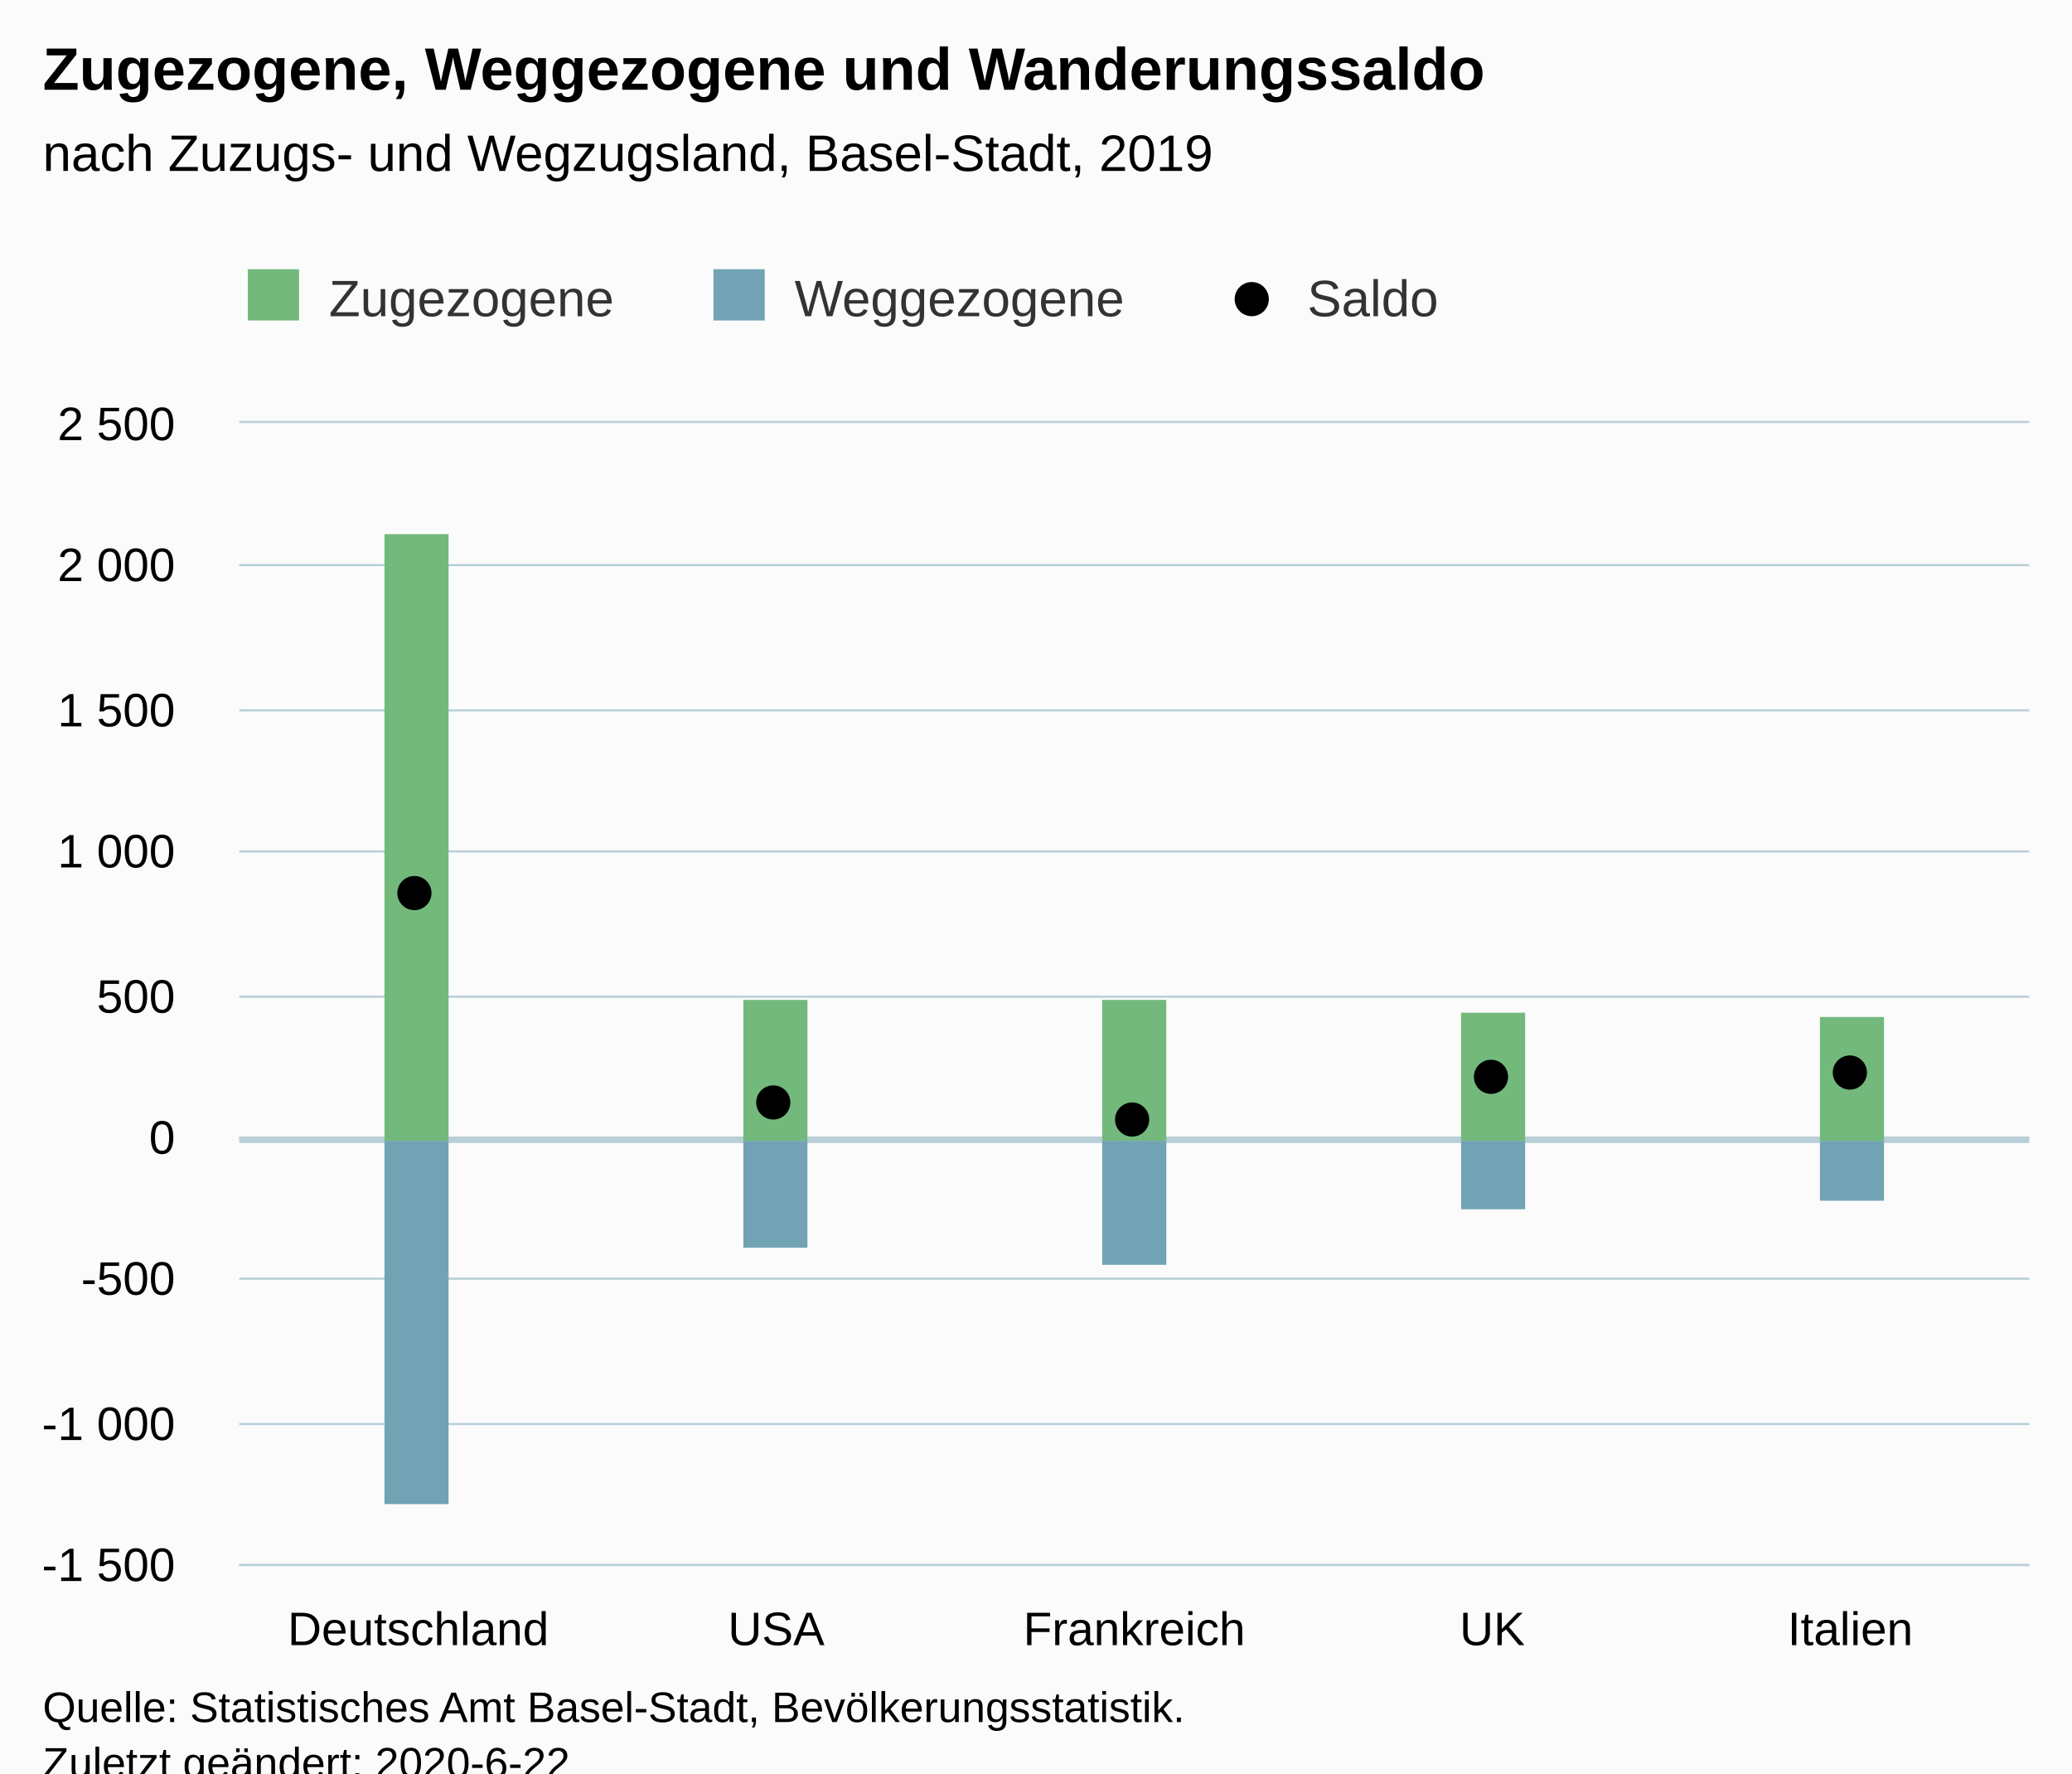
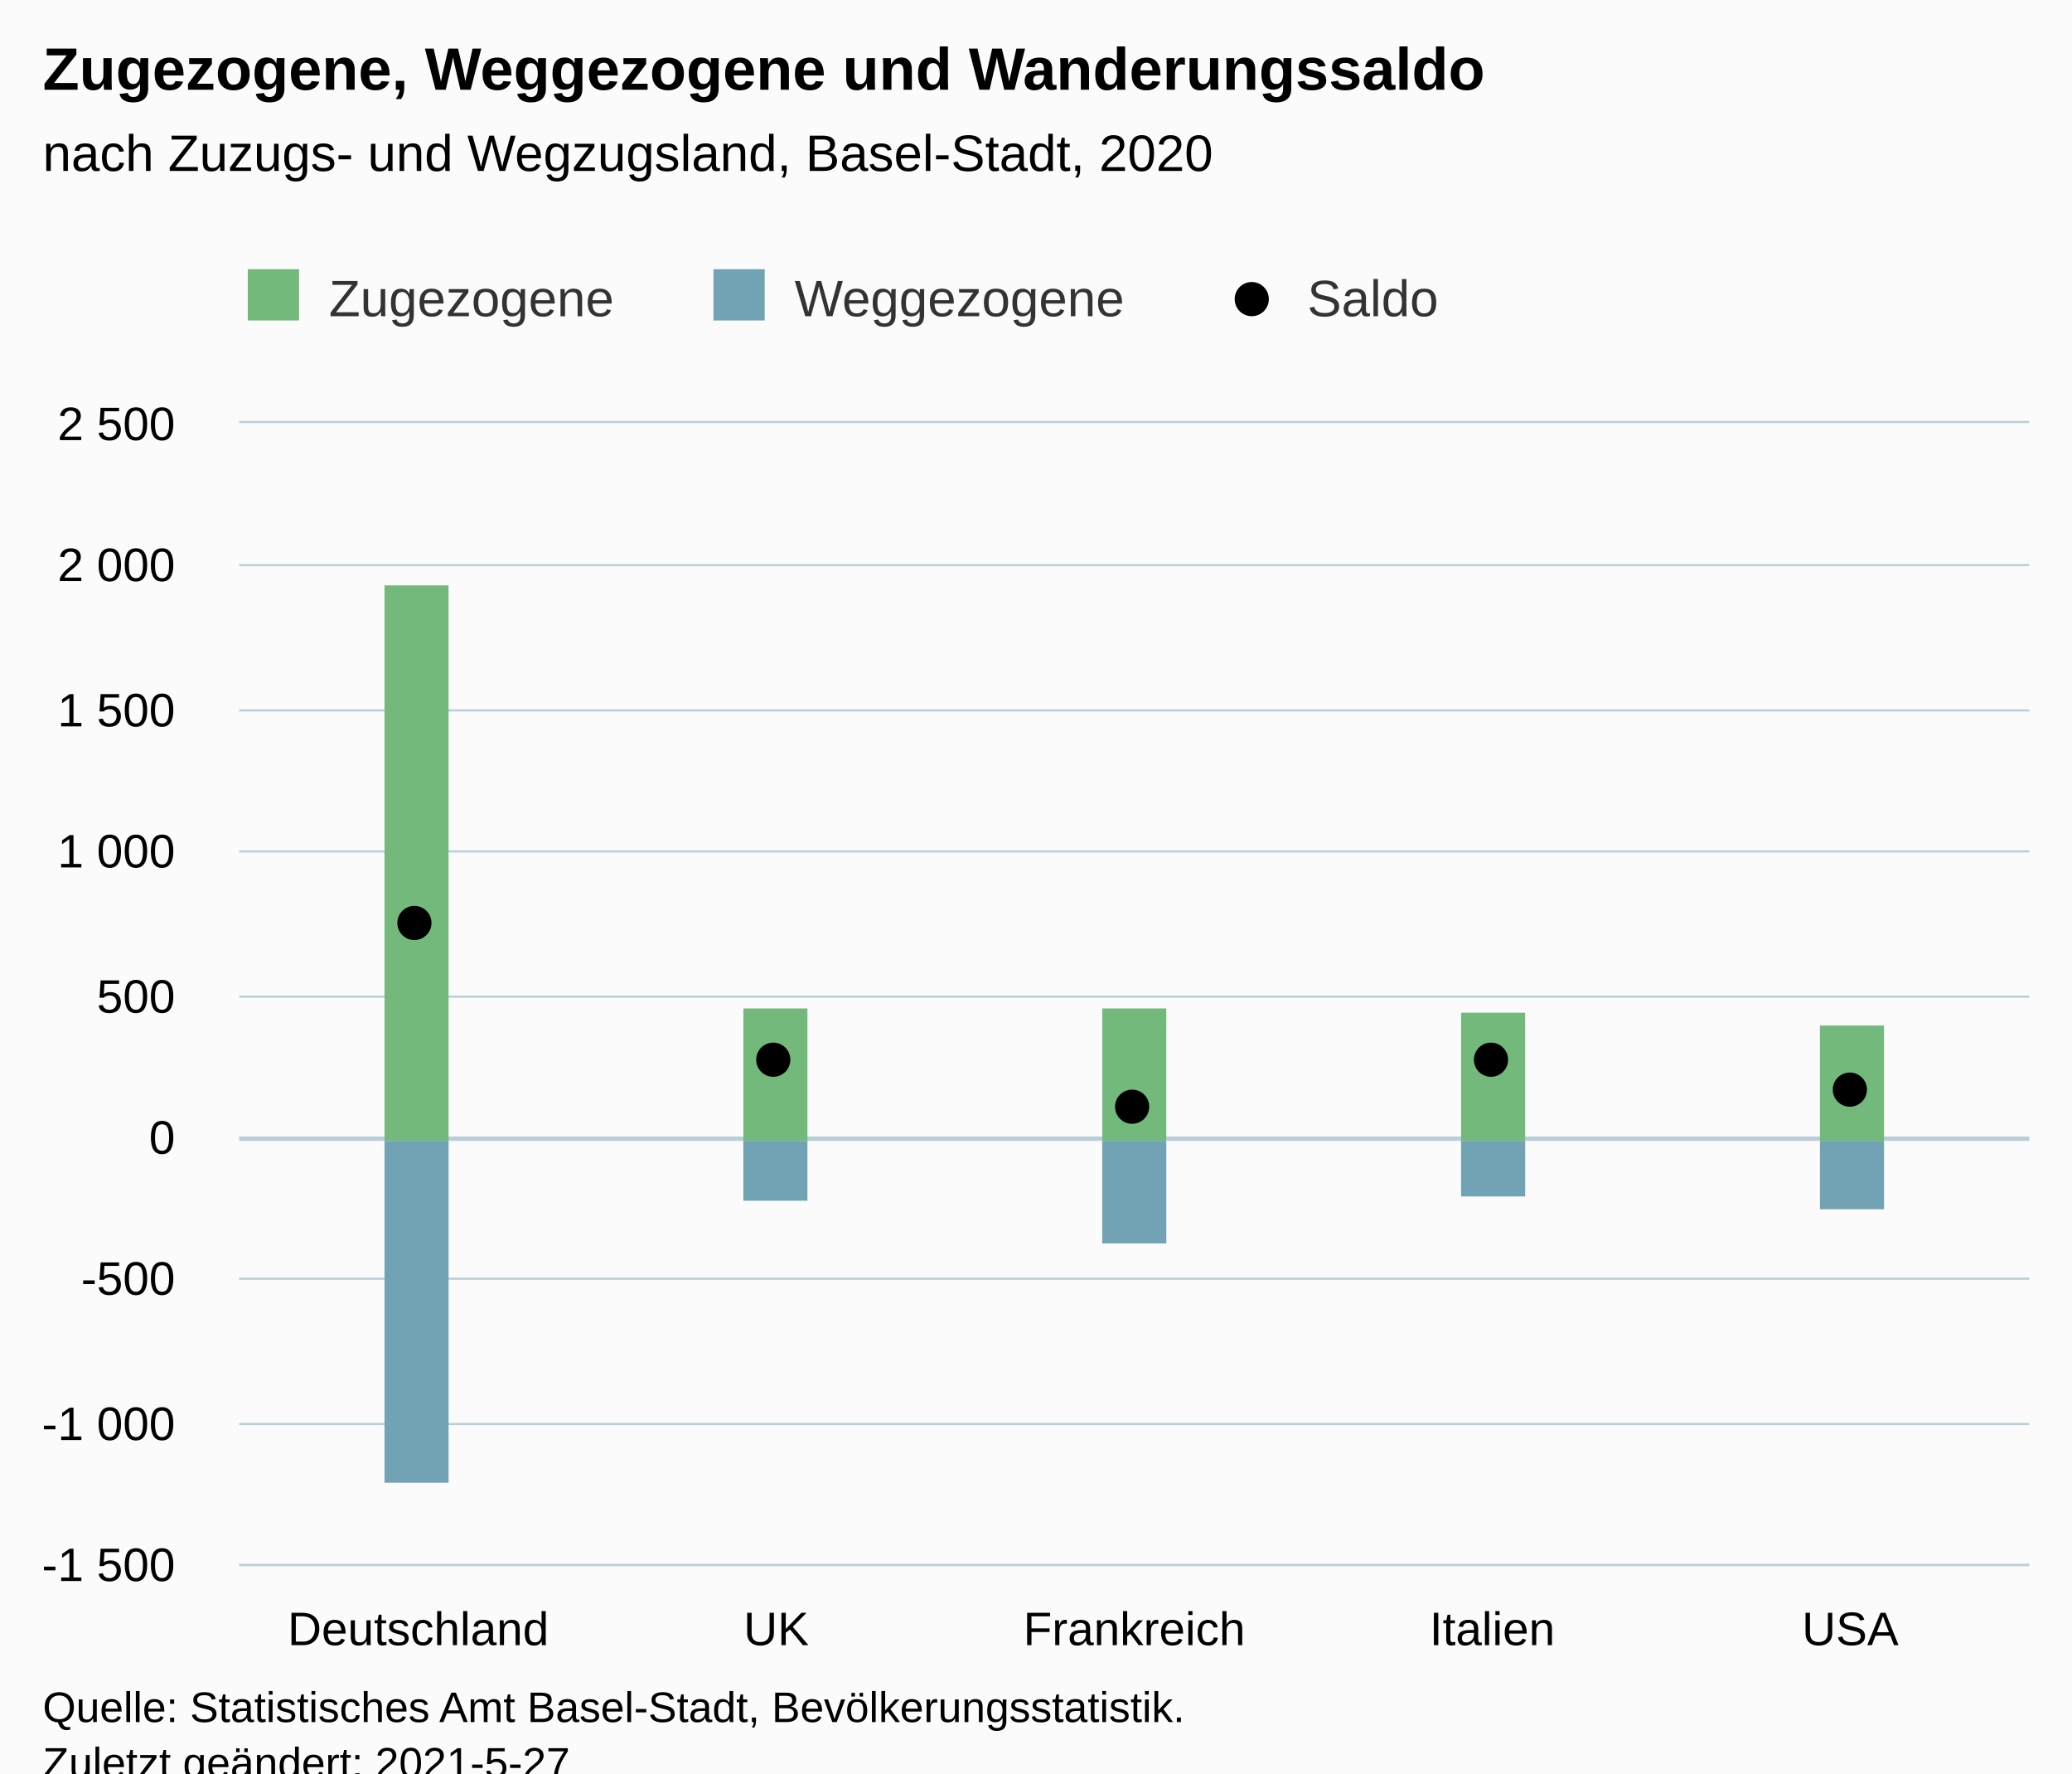
<svg xmlns="http://www.w3.org/2000/svg" version="1.1" class="highcharts-root" style="font-family:Arial;font-size:12px;" viewBox="0 0 485 415">
  <defs>
-     <clipPath id="highcharts-2yd5w48-21-">
+     <clipPath id="highcharts-royow7m-22-">
      <rect x="0" y="0" width="419" height="267" fill="none" />
    </clipPath>
-     <clipPath id="highcharts-2yd5w48-27-">
+     <clipPath id="highcharts-royow7m-28-">
      <rect x="0" y="0" width="419" height="267" fill="none" />
+     </clipPath>
+     <clipPath id="highcharts-royow7m-39-">
+       <rect x="56" y="99" width="419" height="267" fill="none" />
    </clipPath>
  </defs>
  <rect fill="#fbfbfb" class="highcharts-background" x="0" y="0" width="485" height="428" rx="0" ry="0" />
  <rect fill="none" class="highcharts-plot-background" x="56" y="99" width="419" height="267" />
  <g class="highcharts-pane-group" data-z-index="0" />
  <g class="highcharts-plot-lines-0" data-z-index="0">
-     <path fill="none" class="highcharts-plot-line " stroke="#B9CFD7" stroke-width="1.5" d="M 56 266.75 L 475 266.75" />
+     <path fill="none" class="highcharts-plot-line " stroke="#B9CFD7" stroke-width="1" d="M 56 266.5 L 475 266.5" />
  </g>
  <g class="highcharts-grid highcharts-xaxis-grid" data-z-index="1">
    <path fill="none" data-z-index="1" class="highcharts-grid-line" d="M 139.5 99 L 139.5 366" opacity="1" />
    <path fill="none" data-z-index="1" class="highcharts-grid-line" d="M 223.5 99 L 223.5 366" opacity="1" />
    <path fill="none" data-z-index="1" class="highcharts-grid-line" d="M 306.5 99 L 306.5 366" opacity="1" />
    <path fill="none" data-z-index="1" class="highcharts-grid-line" d="M 390.5 99 L 390.5 366" opacity="1" />
    <path fill="none" data-z-index="1" class="highcharts-grid-line" d="M 474.5 99 L 474.5 366" opacity="1" />
    <path fill="none" data-z-index="1" class="highcharts-grid-line" d="M 55.5 99 L 55.5 366" opacity="1" />
  </g>
  <g class="highcharts-grid highcharts-yaxis-grid" data-z-index="1">
    <path fill="none" stroke="#B9CFD7" stroke-width="0.5" data-z-index="1" class="highcharts-grid-line" d="M 56 366.25 L 475 366.25" opacity="1" />
    <path fill="none" stroke="#B9CFD7" stroke-width="0.5" data-z-index="1" class="highcharts-grid-line" d="M 56 333.25 L 475 333.25" opacity="1" />
    <path fill="none" stroke="#B9CFD7" stroke-width="0.5" data-z-index="1" class="highcharts-grid-line" d="M 56 299.25 L 475 299.25" opacity="1" />
    <path fill="none" stroke="#B9CFD7" stroke-width="0.5" data-z-index="1" class="highcharts-grid-line" d="M 56 266.25 L 475 266.25" opacity="1" />
    <path fill="none" stroke="#B9CFD7" stroke-width="0.5" data-z-index="1" class="highcharts-grid-line" d="M 56 233.25 L 475 233.25" opacity="1" />
    <path fill="none" stroke="#B9CFD7" stroke-width="0.5" data-z-index="1" class="highcharts-grid-line" d="M 56 199.25 L 475 199.25" opacity="1" />
    <path fill="none" stroke="#B9CFD7" stroke-width="0.5" data-z-index="1" class="highcharts-grid-line" d="M 56 166.25 L 475 166.25" opacity="1" />
    <path fill="none" stroke="#B9CFD7" stroke-width="0.5" data-z-index="1" class="highcharts-grid-line" d="M 56 132.25 L 475 132.25" opacity="1" />
    <path fill="none" stroke="#B9CFD7" stroke-width="0.5" data-z-index="1" class="highcharts-grid-line" d="M 56 98.75 L 475 98.75" opacity="1" />
  </g>
  <rect fill="none" class="highcharts-plot-border" data-z-index="1" x="56" y="99" width="419" height="267" />
  <g class="highcharts-axis highcharts-xaxis" data-z-index="2">
    <path fill="none" class="highcharts-axis-line" stroke="#B9CFD7" stroke-width="0.5" data-z-index="7" d="M 56 366.25 L 475 366.25" />
  </g>
  <g class="highcharts-axis highcharts-yaxis" data-z-index="2">
    <path fill="none" class="highcharts-axis-line" data-z-index="7" d="M 56 99 L 56 366" />
  </g>
  <g class="highcharts-series-group" data-z-index="3">
-     <g class="highcharts-series highcharts-series-0 highcharts-column-series" data-z-index="0.1" opacity="1" transform="translate(56,99) scale(1 1)" clip-path="url(#highcharts-2yd5w48-27-)">
-       <rect x="34" y="26" width="15" height="142" fill="#73B97C" opacity="1" class="highcharts-point" />
-       <rect x="118" y="135" width="15" height="33" fill="#73B97C" opacity="1" class="highcharts-point" />
-       <rect x="202" y="135" width="15" height="33" fill="#73B97C" opacity="1" class="highcharts-point" />
+     <g class="highcharts-series highcharts-series-0 highcharts-column-series" data-z-index="0.1" opacity="1" transform="translate(56,99) scale(1 1)" clip-path="url(#highcharts-royow7m-28-)">
+       <rect x="34" y="38" width="15" height="130" fill="#73B97C" opacity="1" class="highcharts-point" />
+       <rect x="118" y="137" width="15" height="31" fill="#73B97C" opacity="1" class="highcharts-point" />
+       <rect x="202" y="137" width="15" height="31" fill="#73B97C" opacity="1" class="highcharts-point" />
      <rect x="286" y="138" width="15" height="30" fill="#73B97C" opacity="1" class="highcharts-point" />
-       <rect x="370" y="139" width="15" height="29" fill="#73B97C" opacity="1" class="highcharts-point" />
+       <rect x="370" y="141" width="15" height="27" fill="#73B97C" opacity="1" class="highcharts-point" />
    </g>
    <g class="highcharts-markers highcharts-series-0 highcharts-column-series" data-z-index="0.1" opacity="1" transform="translate(56,99) scale(1 1)" clip-path="none" />
-     <g class="highcharts-series highcharts-series-1 highcharts-column-series" data-z-index="0.1" opacity="1" transform="translate(56,99) scale(1 1)" clip-path="url(#highcharts-2yd5w48-27-)">
-       <rect x="34" y="168" width="15" height="85" fill="#71A3B5" opacity="1" class="highcharts-point highcharts-negative" />
-       <rect x="118" y="168" width="15" height="25" fill="#71A3B5" opacity="1" class="highcharts-point highcharts-negative" />
-       <rect x="202" y="168" width="15" height="29" fill="#71A3B5" opacity="1" class="highcharts-point highcharts-negative" />
-       <rect x="286" y="168" width="15" height="16" fill="#71A3B5" opacity="1" class="highcharts-point highcharts-negative" />
-       <rect x="370" y="168" width="15" height="14" fill="#71A3B5" opacity="1" class="highcharts-point highcharts-negative" />
+     <g class="highcharts-series highcharts-series-1 highcharts-column-series" data-z-index="0.1" opacity="1" transform="translate(56,99) scale(1 1)" clip-path="url(#highcharts-royow7m-28-)">
+       <rect x="34" y="168" width="15" height="80" fill="#71A3B5" opacity="1" class="highcharts-point highcharts-negative" />
+       <rect x="118" y="168" width="15" height="14" fill="#71A3B5" opacity="1" class="highcharts-point highcharts-negative" />
+       <rect x="202" y="168" width="15" height="24" fill="#71A3B5" opacity="1" class="highcharts-point highcharts-negative" />
+       <rect x="286" y="168" width="15" height="13" fill="#71A3B5" opacity="1" class="highcharts-point highcharts-negative" />
+       <rect x="370" y="168" width="15" height="16" fill="#71A3B5" opacity="1" class="highcharts-point highcharts-negative" />
    </g>
    <g class="highcharts-markers highcharts-series-1 highcharts-column-series" data-z-index="0.1" opacity="1" transform="translate(56,99) scale(1 1)" clip-path="none" />
-     <g class="highcharts-series highcharts-series-2 highcharts-scatter-series" data-z-index="0.1" opacity="1" transform="translate(56,99) scale(1 1)" clip-path="url(#highcharts-2yd5w48-27-)" />
+     <g class="highcharts-series highcharts-series-2 highcharts-scatter-series" data-z-index="0.1" opacity="1" transform="translate(56,99) scale(1 1)" clip-path="url(#highcharts-royow7m-28-)" />
    <g class="highcharts-markers highcharts-series-2 highcharts-scatter-series" data-z-index="0.1" opacity="1" transform="translate(56,99) scale(1 1)" clip-path="none">
-       <path fill="#000000" d="M 41 114 A 4 4 0 1 1 41.004 114 Z" opacity="1" class="highcharts-point" />
-       <path fill="#000000" d="M 125 163 A 4 4 0 1 1 125.004 163 Z" opacity="1" class="highcharts-point" />
-       <path fill="#000000" d="M 209 167 A 4 4 0 1 1 209.004 167 Z" opacity="1" class="highcharts-point" />
-       <path fill="#000000" d="M 293 157 A 4 4 0 1 1 293.004 157 Z" opacity="1" class="highcharts-point" />
-       <path fill="#000000" d="M 377 156 A 4 4 0 1 1 377.004 156 Z" opacity="1" class="highcharts-point" />
+       <path fill="#000000" d="M 41 121 A 4 4 0 1 1 41.004 121 Z" opacity="1" class="highcharts-point" />
+       <path fill="#000000" d="M 125 153 A 4 4 0 1 1 125.004 153 Z" opacity="1" class="highcharts-point" />
+       <path fill="#000000" d="M 209 164 A 4 4 0 1 1 209.004 164 Z" opacity="1" class="highcharts-point" />
+       <path fill="#000000" d="M 293 153 A 4 4 0 1 1 293.004 153 Z" opacity="1" class="highcharts-point" />
+       <path fill="#000000" d="M 377 160 A 4 4 0 1 1 377.004 160 Z" opacity="1" class="highcharts-point" />
    </g>
  </g>
  <text x="10" text-anchor="start" class="highcharts-title" data-z-index="4" style="color:#000000;font-size:14px;font-weight:bold;fill:#000000;" y="21">
    <tspan>Zugezogene, Weggezogene und Wanderungssaldo</tspan>
  </text>
  <text x="10" text-anchor="start" class="highcharts-subtitle" data-z-index="4" style="color:#000000;font-size:12px;font-weight:normal;fill:#000000;" y="40">
-     <tspan>nach Zuzugs- und Wegzugsland, Basel-Stadt, 2019</tspan>
+     <tspan>nach Zuzugs- und Wegzugsland, Basel-Stadt, 2020</tspan>
  </text>
  <text x="10" text-anchor="start" class="highcharts-caption" data-z-index="4" style="color:#666666;fill:#666666;" y="400" />
  <g class="highcharts-legend" data-z-index="7" transform="translate(48,56)">
    <rect fill="none" class="highcharts-legend-box" rx="0" ry="0" x="0" y="0" width="298" height="31" visibility="visible" />
    <g data-z-index="1">
      <g>
        <g class="highcharts-legend-item highcharts-column-series highcharts-color-undefined highcharts-series-0" data-z-index="1" transform="translate(8,3)">
          <text x="21" style="color:#333333;cursor:pointer;font-size:12px;font-weight:normal;fill:#333333;" text-anchor="start" data-z-index="2" y="15">
            <tspan>Zugezogene</tspan>
          </text>
          <rect x="2" y="4" width="12" height="12" fill="#73B97C" class="highcharts-point" data-z-index="3" />
        </g>
        <g class="highcharts-legend-item highcharts-column-series highcharts-color-undefined highcharts-series-1" data-z-index="1" transform="translate(117,3)">
          <text x="21" y="15" style="color:#333333;cursor:pointer;font-size:12px;font-weight:normal;fill:#333333;" text-anchor="start" data-z-index="2">
            <tspan>Weggezogene</tspan>
          </text>
          <rect x="2" y="4" width="12" height="12" fill="#71A3B5" class="highcharts-point" data-z-index="3" />
        </g>
        <g class="highcharts-legend-item highcharts-scatter-series highcharts-color-undefined highcharts-series-2" data-z-index="1" transform="translate(237,3)">
          <path fill="none" d="M 0 11 L 16 11" class="highcharts-graph" />
          <path fill="#000000" d="M 8 15 A 4 4 0 1 1 8.004 15 Z" class="highcharts-point" opacity="1" />
          <text x="21" y="15" style="color:#333333;cursor:pointer;font-size:12px;font-weight:normal;fill:#333333;" text-anchor="start" data-z-index="2">
            <tspan>Saldo</tspan>
          </text>
        </g>
      </g>
    </g>
  </g>
  <g class="highcharts-axis-labels highcharts-xaxis-labels" data-z-index="7">
    <text x="97.9" style="color:#000000;cursor:default;font-size:11px;fill:#000000;" text-anchor="middle" transform="translate(0,0)" y="385" opacity="1">Deutschland</text>
-     <text x="181.7" style="color:#000000;cursor:default;font-size:11px;fill:#000000;" text-anchor="middle" transform="translate(0,0)" y="385" opacity="1">USA</text>
+     <text x="181.7" style="color:#000000;cursor:default;font-size:11px;fill:#000000;" text-anchor="middle" transform="translate(0,0)" y="385" opacity="1">UK</text>
    <text x="265.5" style="color:#000000;cursor:default;font-size:11px;fill:#000000;" text-anchor="middle" transform="translate(0,0)" y="385" opacity="1">Frankreich</text>
-     <text x="349.3" style="color:#000000;cursor:default;font-size:11px;fill:#000000;" text-anchor="middle" transform="translate(0,0)" y="385" opacity="1">UK</text>
-     <text x="433.1" style="color:#000000;cursor:default;font-size:11px;fill:#000000;" text-anchor="middle" transform="translate(0,0)" y="385" opacity="1">Italien</text>
+     <text x="349.3" style="color:#000000;cursor:default;font-size:11px;fill:#000000;" text-anchor="middle" transform="translate(0,0)" y="385" opacity="1">Italien</text>
+     <text x="433.1" style="color:#000000;cursor:default;font-size:11px;fill:#000000;" text-anchor="middle" transform="translate(0,0)" y="385" opacity="1">USA</text>
  </g>
  <g class="highcharts-axis-labels highcharts-yaxis-labels" data-z-index="7">
    <text x="41" style="color:#000000;cursor:default;font-size:11px;fill:#000000;" text-anchor="end" transform="translate(0,0)" y="370" opacity="1">
      <tspan>-1 500</tspan>
    </text>
    <text x="41" style="color:#000000;cursor:default;font-size:11px;fill:#000000;" text-anchor="end" transform="translate(0,0)" y="337" opacity="1">
      <tspan>-1 000</tspan>
    </text>
    <text x="41" style="color:#000000;cursor:default;font-size:11px;fill:#000000;" text-anchor="end" transform="translate(0,0)" y="303" opacity="1">-500</text>
    <text x="41" style="color:#000000;cursor:default;font-size:11px;fill:#000000;" text-anchor="end" transform="translate(0,0)" y="270" opacity="1">0</text>
    <text x="41" style="color:#000000;cursor:default;font-size:11px;fill:#000000;" text-anchor="end" transform="translate(0,0)" y="237" opacity="1">500</text>
    <text x="41" style="color:#000000;cursor:default;font-size:11px;fill:#000000;" text-anchor="end" transform="translate(0,0)" y="203" opacity="1">
      <tspan>1 000</tspan>
    </text>
    <text x="41" style="color:#000000;cursor:default;font-size:11px;fill:#000000;" text-anchor="end" transform="translate(0,0)" y="170" opacity="1">
      <tspan>1 500</tspan>
    </text>
    <text x="41" style="color:#000000;cursor:default;font-size:11px;fill:#000000;" text-anchor="end" transform="translate(0,0)" y="136" opacity="1">
      <tspan>2 000</tspan>
    </text>
    <text x="41" style="color:#000000;cursor:default;font-size:11px;fill:#000000;" text-anchor="end" transform="translate(0,0)" y="103" opacity="1">
      <tspan>2 500</tspan>
    </text>
  </g>
  <text x="10" class="highcharts-credits" text-anchor="start" data-z-index="8" style="cursor:default;color:#000000;font-size:10px;fill:#000000;" y="403">
    <tspan>Quelle: Statistisches Amt Basel-Stadt, Bevölkerungsstatistik.</tspan>
-     <tspan x="10" dy="13">Zuletzt geändert: 2020-6-22</tspan>
+     <tspan x="10" dy="13">Zuletzt geändert: 2021-5-27</tspan>
  </text>
+   <g class="highcharts-control-points" data-z-index="99" clip-path="url(#highcharts-royow7m-39-)" />
</svg>
